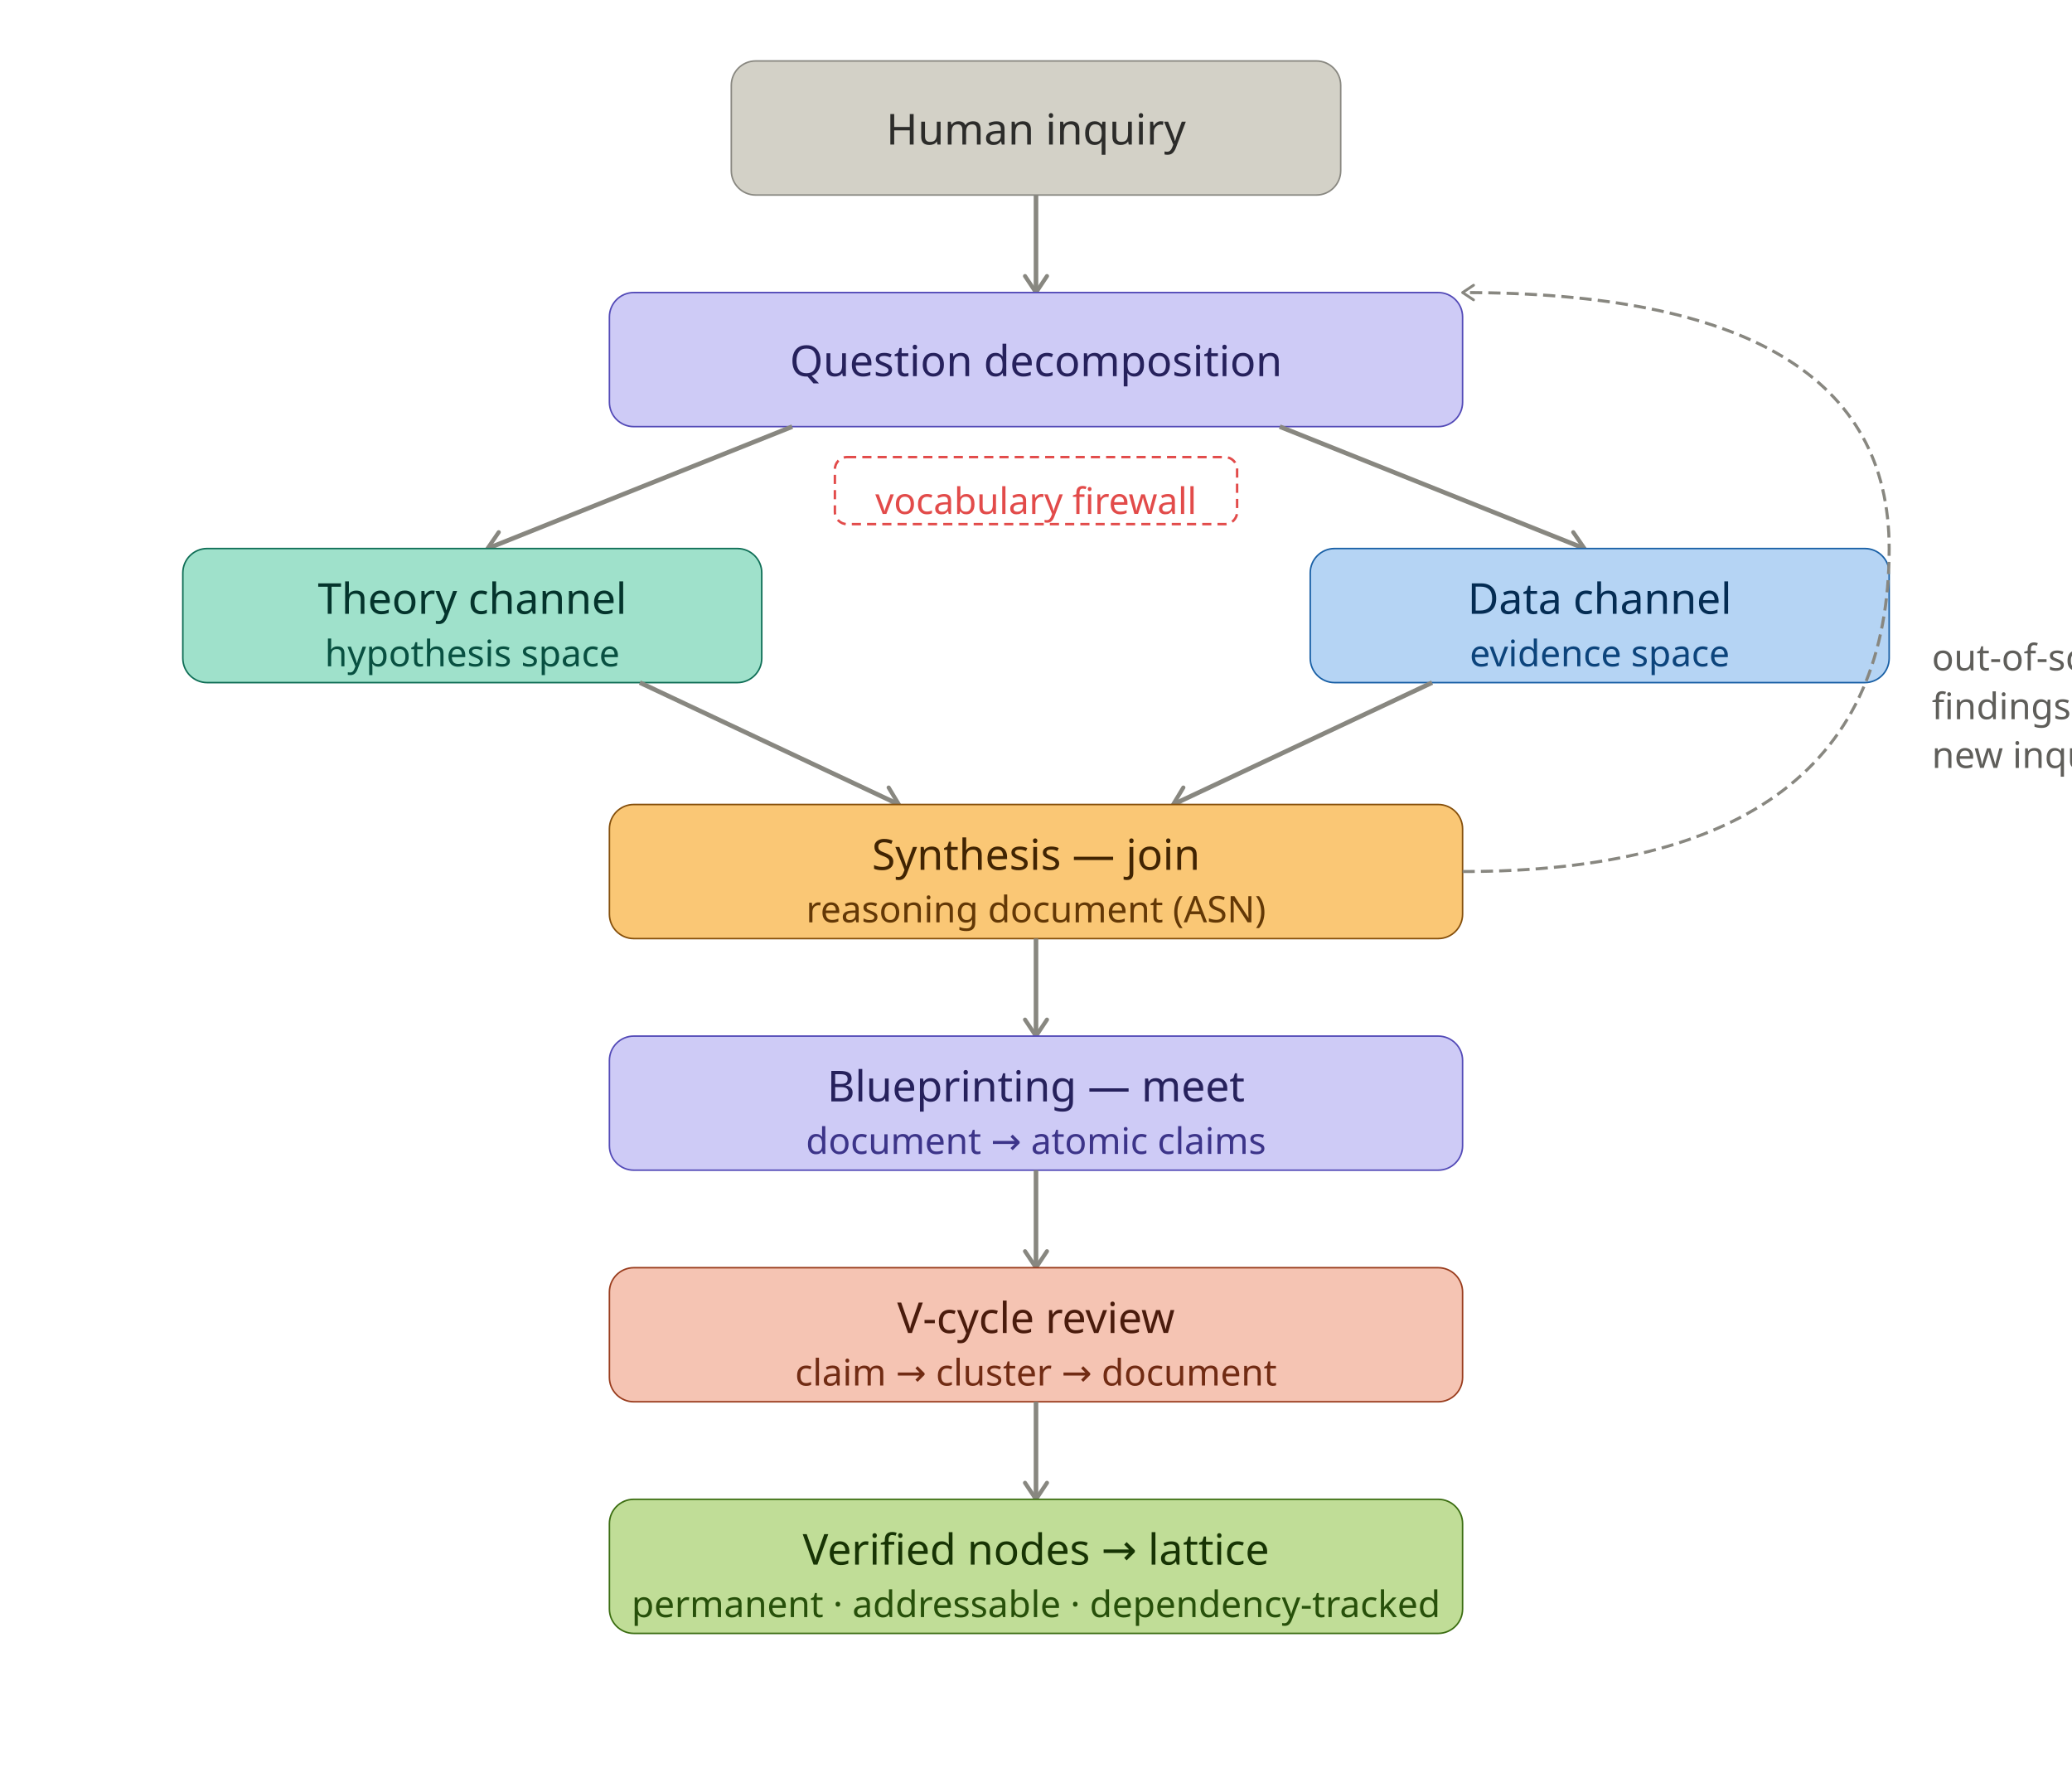
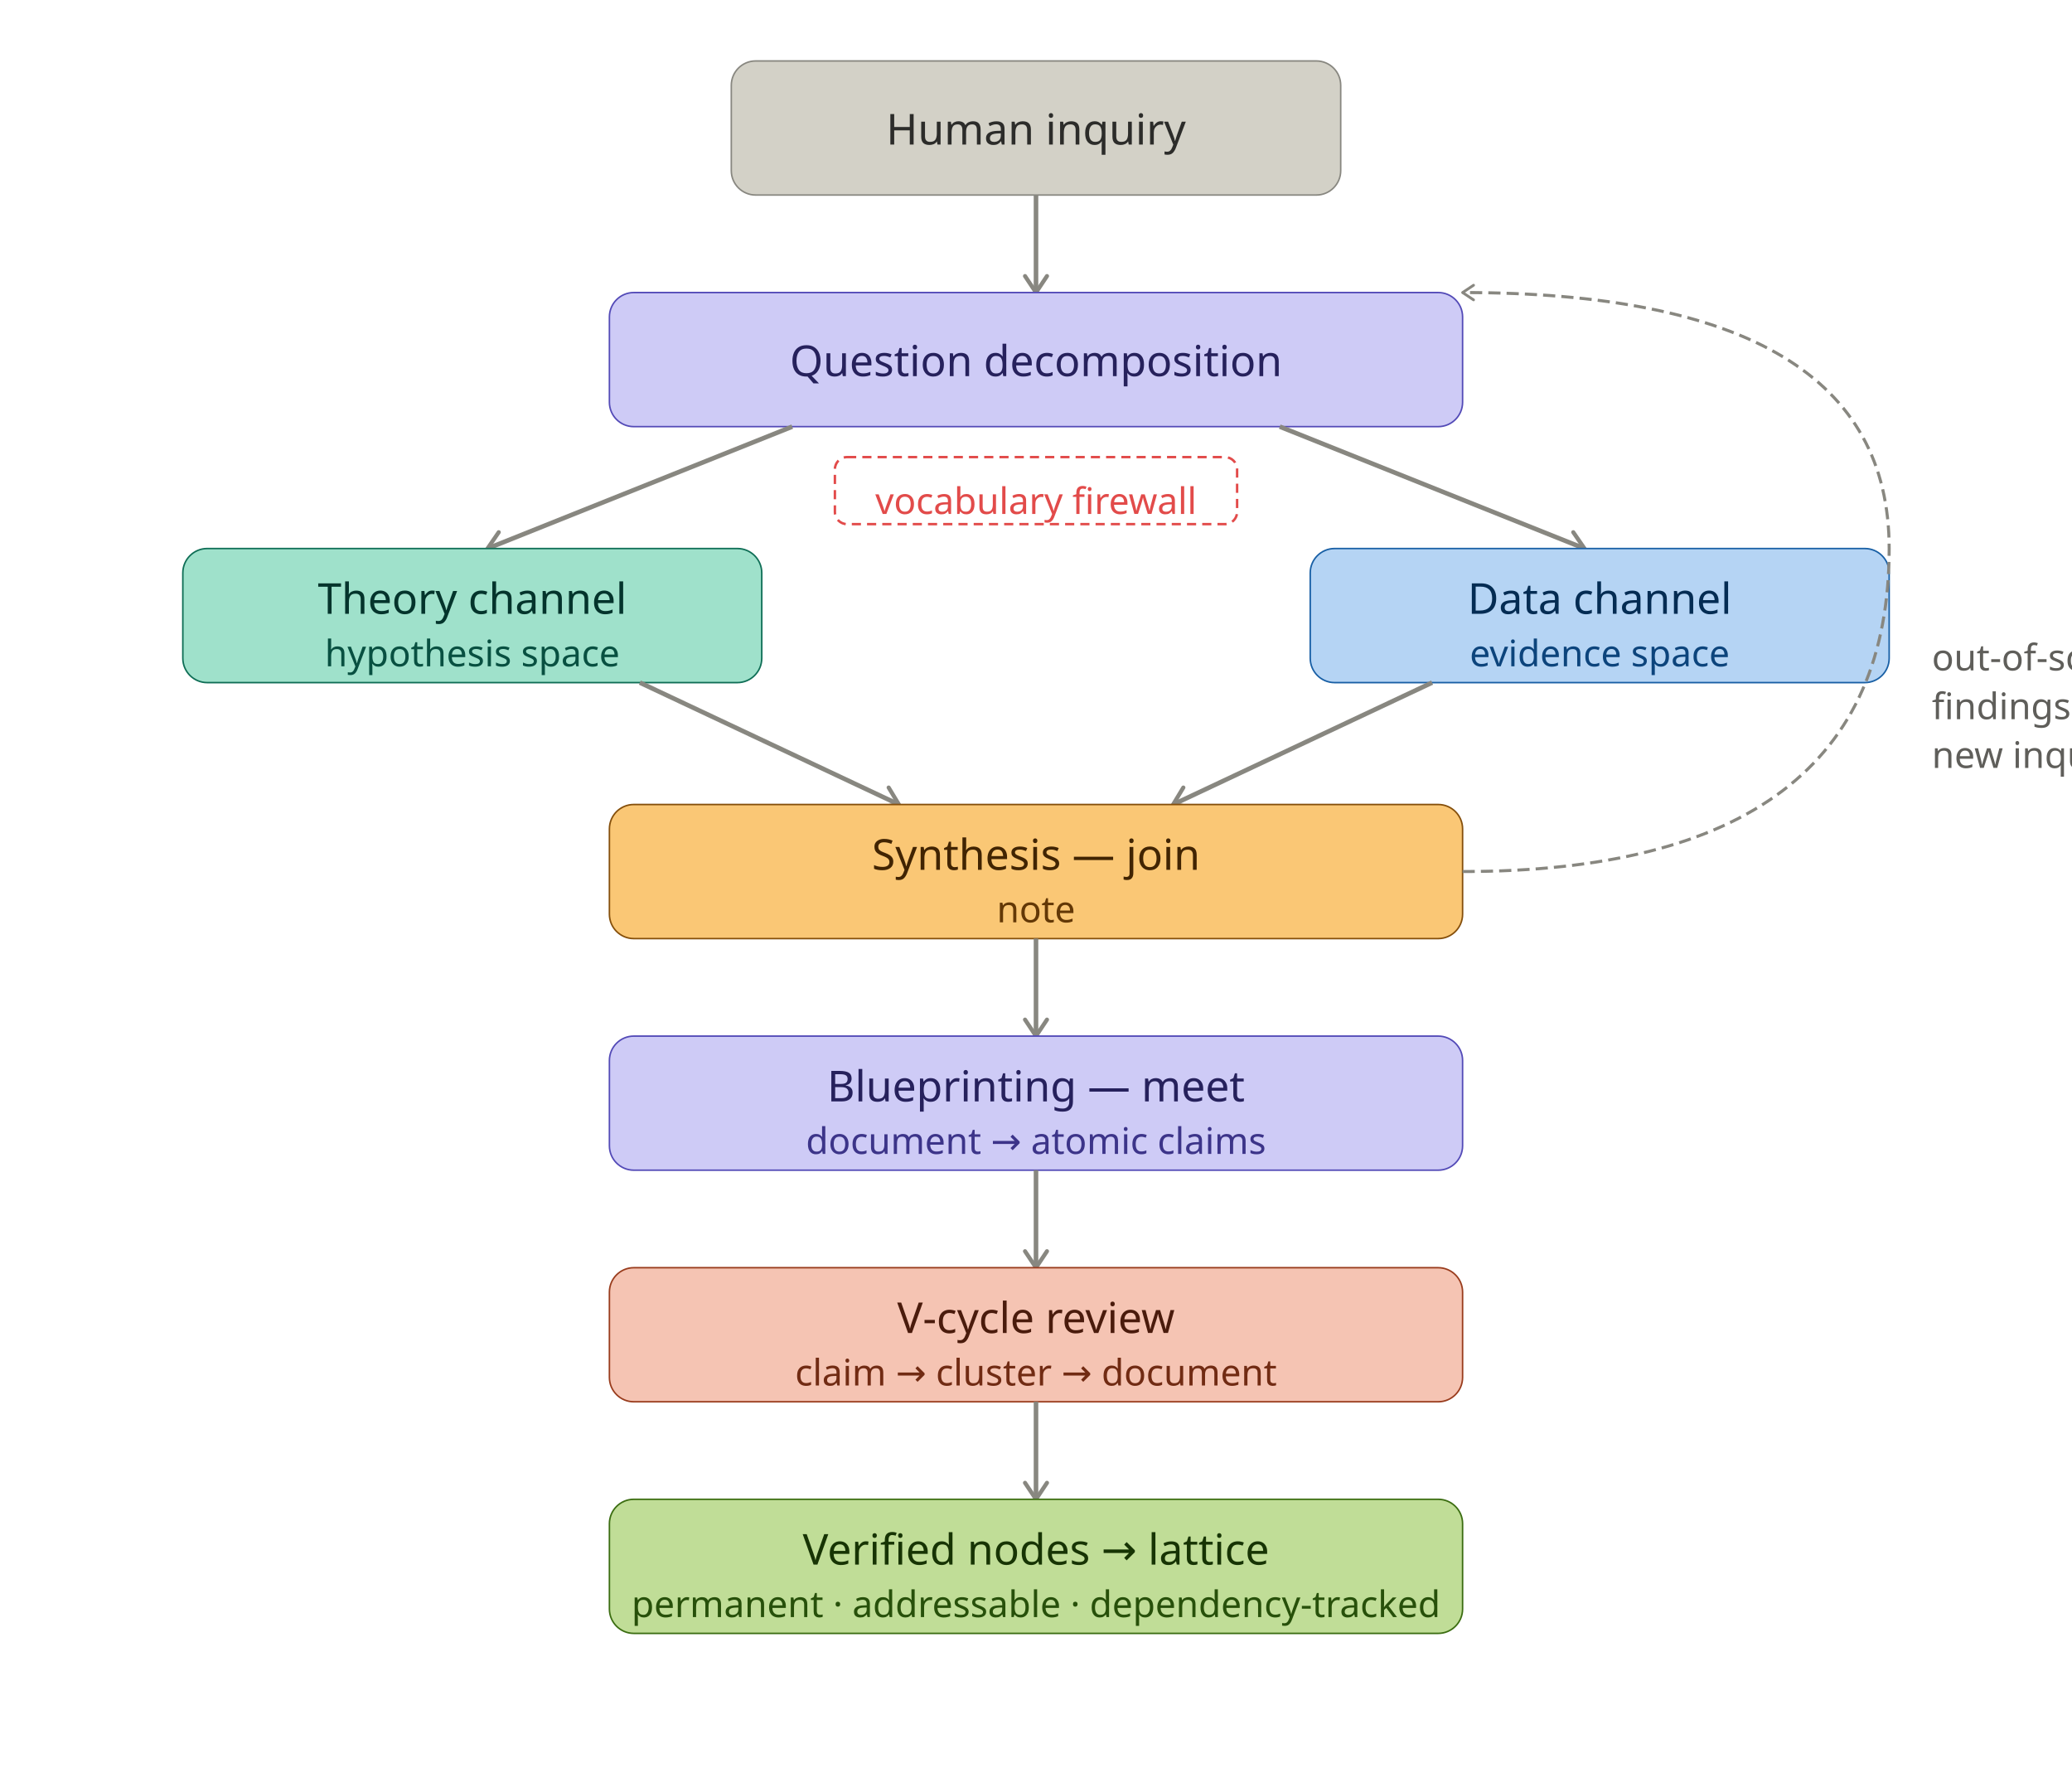
<svg xmlns="http://www.w3.org/2000/svg" width="100%" viewBox="0 0 680 580">
  <defs>
    <marker id="arrow" viewBox="0 0 10 10" refX="8" refY="5" markerWidth="6" markerHeight="6" orient="auto-start-reverse">
      <path d="M2 1L8 5L2 9" fill="none" stroke="#888780" stroke-width="1.5" stroke-linecap="round" stroke-linejoin="round" />
    </marker>
    <marker id="arrow-gray" viewBox="0 0 10 10" refX="8" refY="5" markerWidth="6" markerHeight="6" orient="auto-start-reverse">
      <path d="M2 1L8 5L2 9" fill="none" stroke="#888780" stroke-width="1.5" stroke-linecap="round" stroke-linejoin="round" />
    </marker>
  </defs>
  <rect x="240" y="20" width="200" height="44" rx="8" fill="#D3D1C7" stroke="#888780" stroke-width="0.5" />
  <text font-family="sans-serif" font-size="14" font-weight="500" fill="#2C2C2A" x="340" y="42" text-anchor="middle" dominant-baseline="central">Human inquiry</text>
  <line x1="340" y1="64" x2="340" y2="96" stroke="#888780" stroke-width="1.5" marker-end="url(#arrow)" />
  <rect x="200" y="96" width="280" height="44" rx="8" fill="#CECBF6" stroke="#534AB7" stroke-width="0.5" />
  <text font-family="sans-serif" font-size="14" font-weight="500" fill="#26215C" x="340" y="118" text-anchor="middle" dominant-baseline="central">Question decomposition</text>
  <line x1="260" y1="140" x2="160" y2="180" stroke="#888780" stroke-width="1.5" marker-end="url(#arrow)" />
  <line x1="420" y1="140" x2="520" y2="180" stroke="#888780" stroke-width="1.5" marker-end="url(#arrow)" />
  <rect x="274" y="150" width="132" height="22" rx="4" fill="none" stroke="#E24B4A" stroke-width="0.8" stroke-dasharray="3 2" />
  <text font-family="sans-serif" font-size="12" fill="#E24B4A" x="340" y="164" text-anchor="middle" dominant-baseline="central">vocabulary firewall</text>
  <rect x="60" y="180" width="190" height="44" rx="8" fill="#9FE1CB" stroke="#0F6E56" stroke-width="0.5" />
  <text font-family="sans-serif" font-size="14" font-weight="500" fill="#04342C" x="155" y="196" text-anchor="middle" dominant-baseline="central">Theory channel</text>
  <text font-family="sans-serif" font-size="12" fill="#085041" x="155" y="214" text-anchor="middle" dominant-baseline="central">hypothesis space</text>
  <rect x="430" y="180" width="190" height="44" rx="8" fill="#B5D4F4" stroke="#185FA5" stroke-width="0.5" />
  <text font-family="sans-serif" font-size="14" font-weight="500" fill="#042C53" x="525" y="196" text-anchor="middle" dominant-baseline="central">Data channel</text>
  <text font-family="sans-serif" font-size="12" fill="#0C447C" x="525" y="214" text-anchor="middle" dominant-baseline="central">evidence space</text>
  <line x1="210" y1="224" x2="295" y2="264" stroke="#888780" stroke-width="1.5" marker-end="url(#arrow)" />
  <line x1="470" y1="224" x2="385" y2="264" stroke="#888780" stroke-width="1.5" marker-end="url(#arrow)" />
  <rect x="200" y="264" width="280" height="44" rx="8" fill="#FAC775" stroke="#854F0B" stroke-width="0.5" />
  <text font-family="sans-serif" font-size="14" font-weight="500" fill="#412402" x="340" y="280" text-anchor="middle" dominant-baseline="central">Synthesis — join</text>
-   <text font-family="sans-serif" font-size="12" fill="#633806" x="340" y="298" text-anchor="middle" dominant-baseline="central">reasoning document (ASN)</text>
+   <text font-family="sans-serif" font-size="12" fill="#633806" x="340" y="298" text-anchor="middle" dominant-baseline="central">note</text>
  <path d="M 480 286 Q 620 286 620 180 Q 620 96 480 96" fill="none" stroke="#888780" stroke-width="1" stroke-dasharray="4 2" marker-end="url(#arrow)" />
  <text font-family="sans-serif" font-size="12" fill="#5F5E5A" x="634" y="220" text-anchor="start">out-of-scope</text>
  <text font-family="sans-serif" font-size="12" fill="#5F5E5A" x="634" y="236" text-anchor="start">findings →</text>
  <text font-family="sans-serif" font-size="12" fill="#5F5E5A" x="634" y="252" text-anchor="start">new inquiry</text>
  <line x1="340" y1="308" x2="340" y2="340" stroke="#888780" stroke-width="1.5" marker-end="url(#arrow)" />
  <rect x="200" y="340" width="280" height="44" rx="8" fill="#CECBF6" stroke="#534AB7" stroke-width="0.5" />
  <text font-family="sans-serif" font-size="14" font-weight="500" fill="#26215C" x="340" y="356" text-anchor="middle" dominant-baseline="central">Blueprinting — meet</text>
  <text font-family="sans-serif" font-size="12" fill="#3C3489" x="340" y="374" text-anchor="middle" dominant-baseline="central">document → atomic claims</text>
  <line x1="340" y1="384" x2="340" y2="416" stroke="#888780" stroke-width="1.5" marker-end="url(#arrow)" />
  <rect x="200" y="416" width="280" height="44" rx="8" fill="#F5C4B3" stroke="#993C1D" stroke-width="0.5" />
  <text font-family="sans-serif" font-size="14" font-weight="500" fill="#4A1B0C" x="340" y="432" text-anchor="middle" dominant-baseline="central">V-cycle review</text>
  <text font-family="sans-serif" font-size="12" fill="#712B13" x="340" y="450" text-anchor="middle" dominant-baseline="central">claim → cluster → document</text>
  <line x1="340" y1="460" x2="340" y2="492" stroke="#888780" stroke-width="1.5" marker-end="url(#arrow)" />
  <rect x="200" y="492" width="280" height="44" rx="8" fill="#C0DD97" stroke="#3B6D11" stroke-width="0.5" />
  <text font-family="sans-serif" font-size="14" font-weight="500" fill="#173404" x="340" y="508" text-anchor="middle" dominant-baseline="central">Verified nodes → lattice</text>
  <text font-family="sans-serif" font-size="12" fill="#27500A" x="340" y="526" text-anchor="middle" dominant-baseline="central">permanent · addressable · dependency-tracked</text>
</svg>
